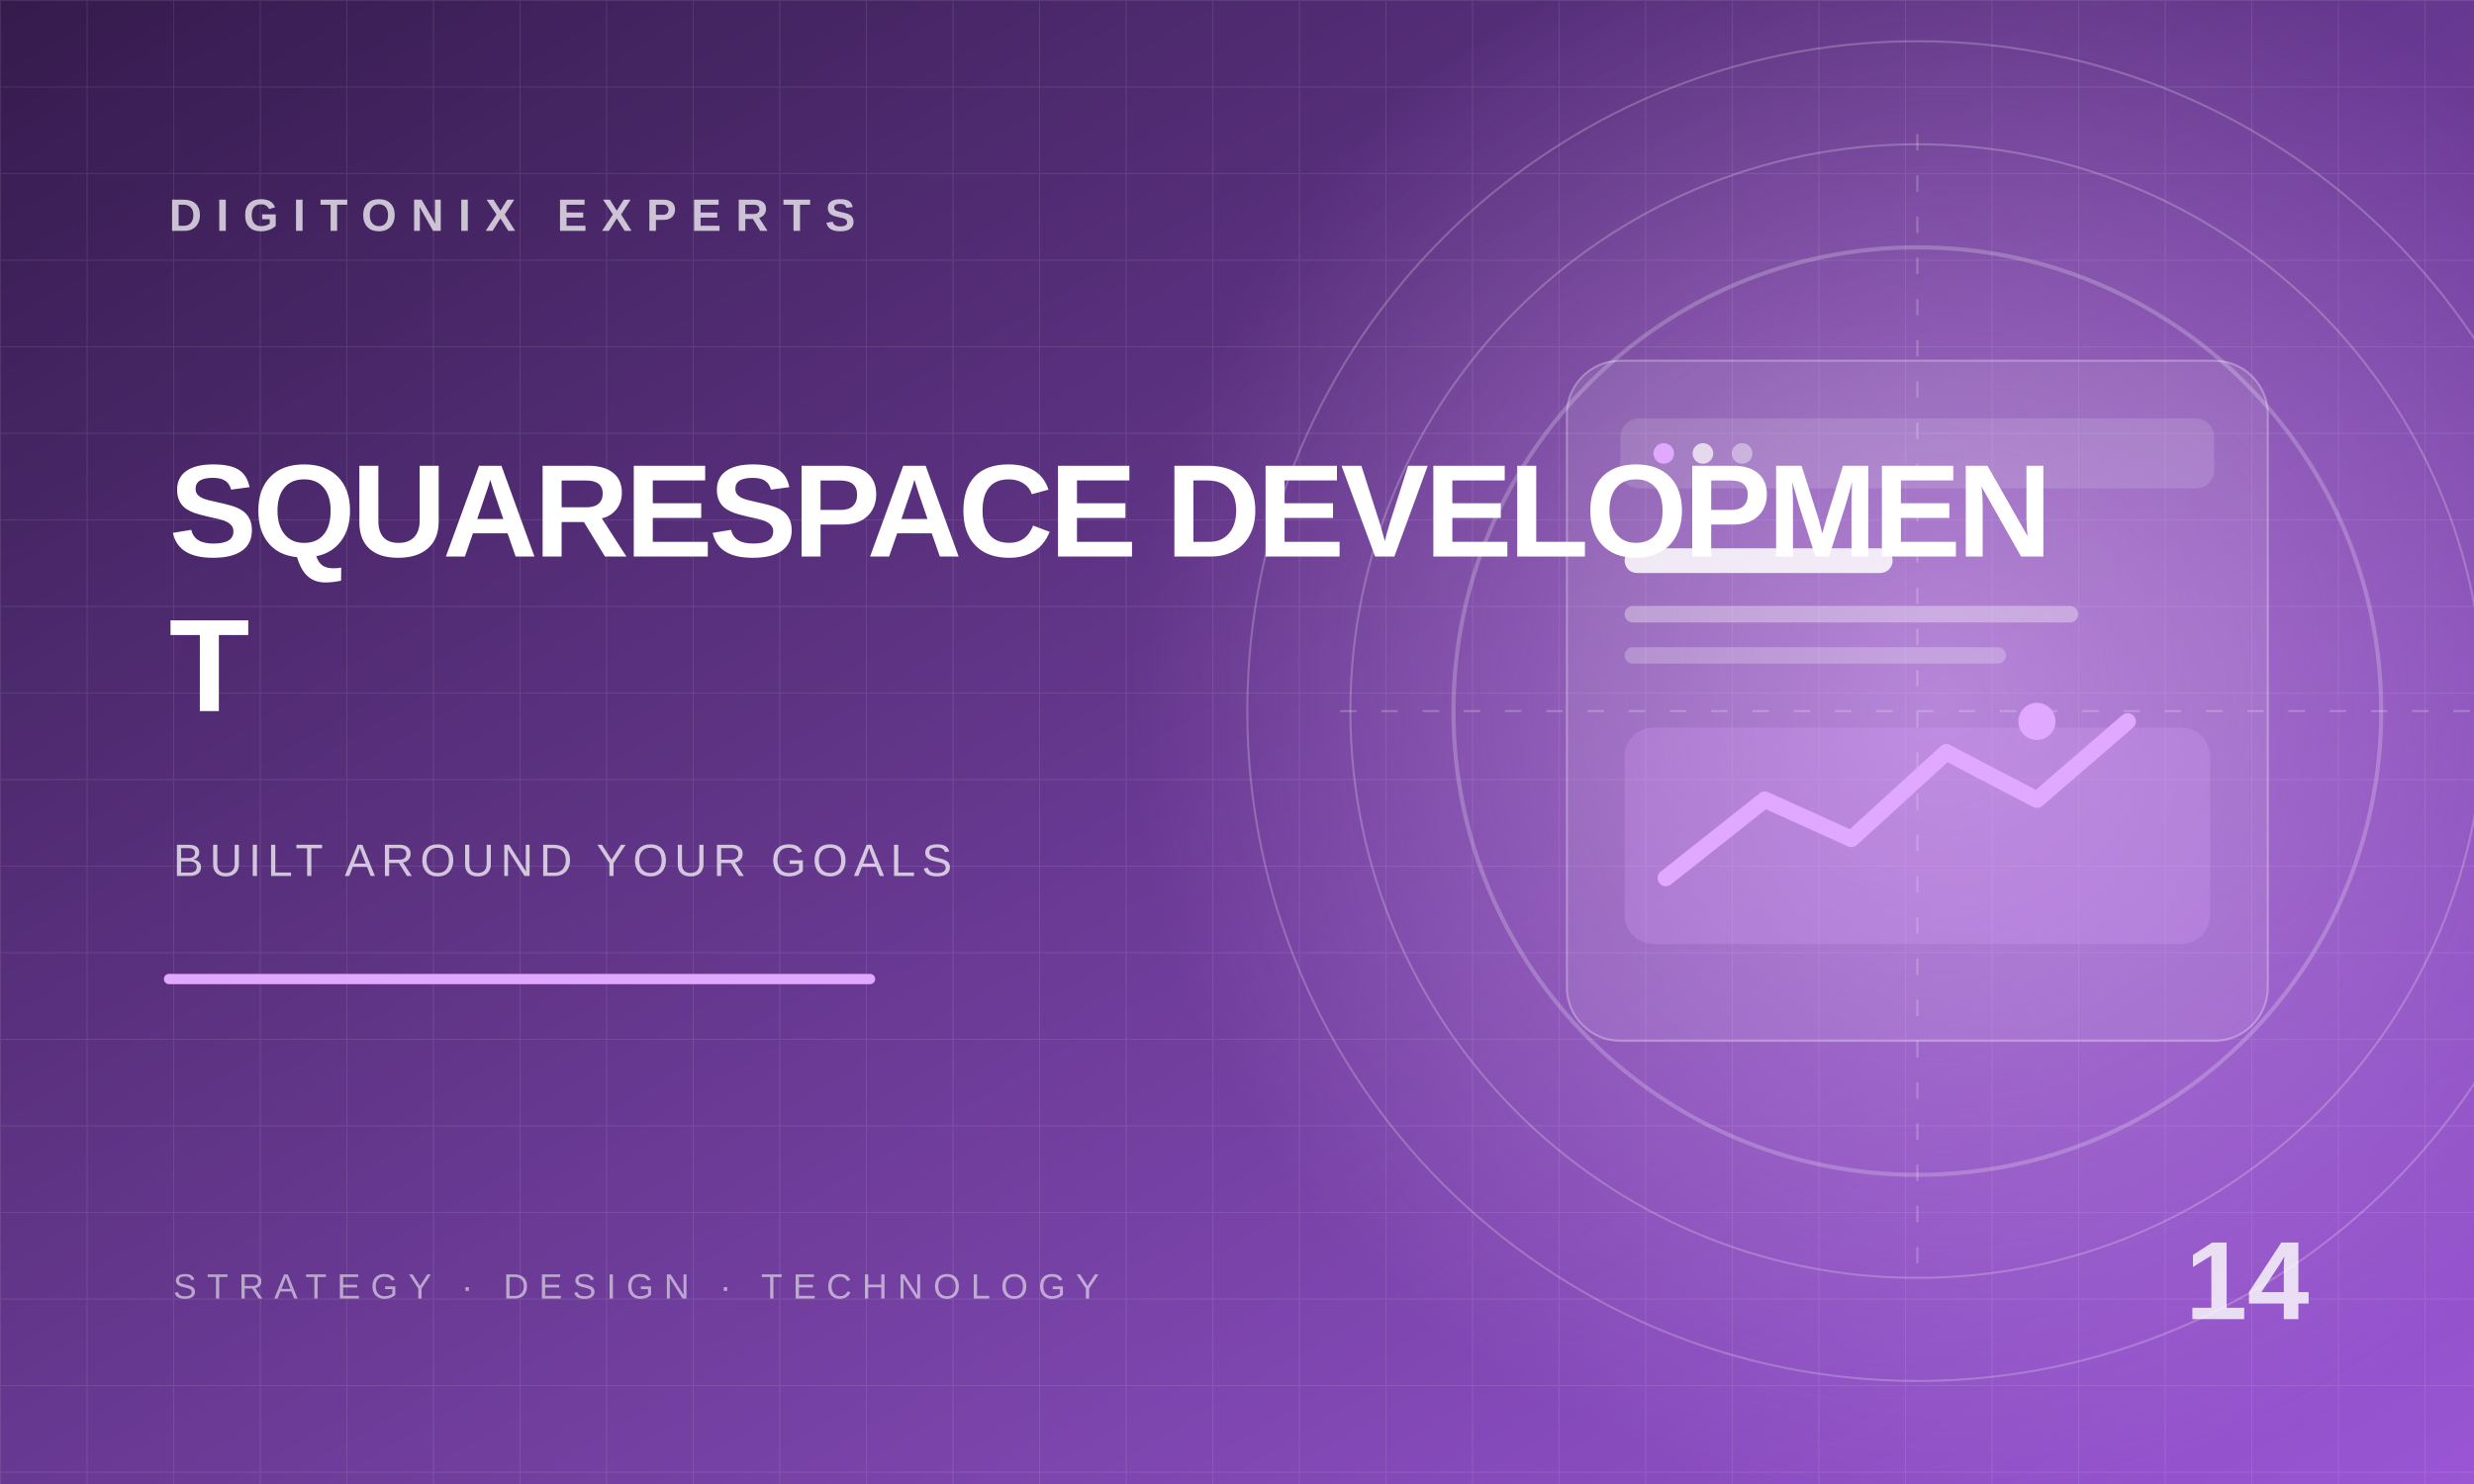
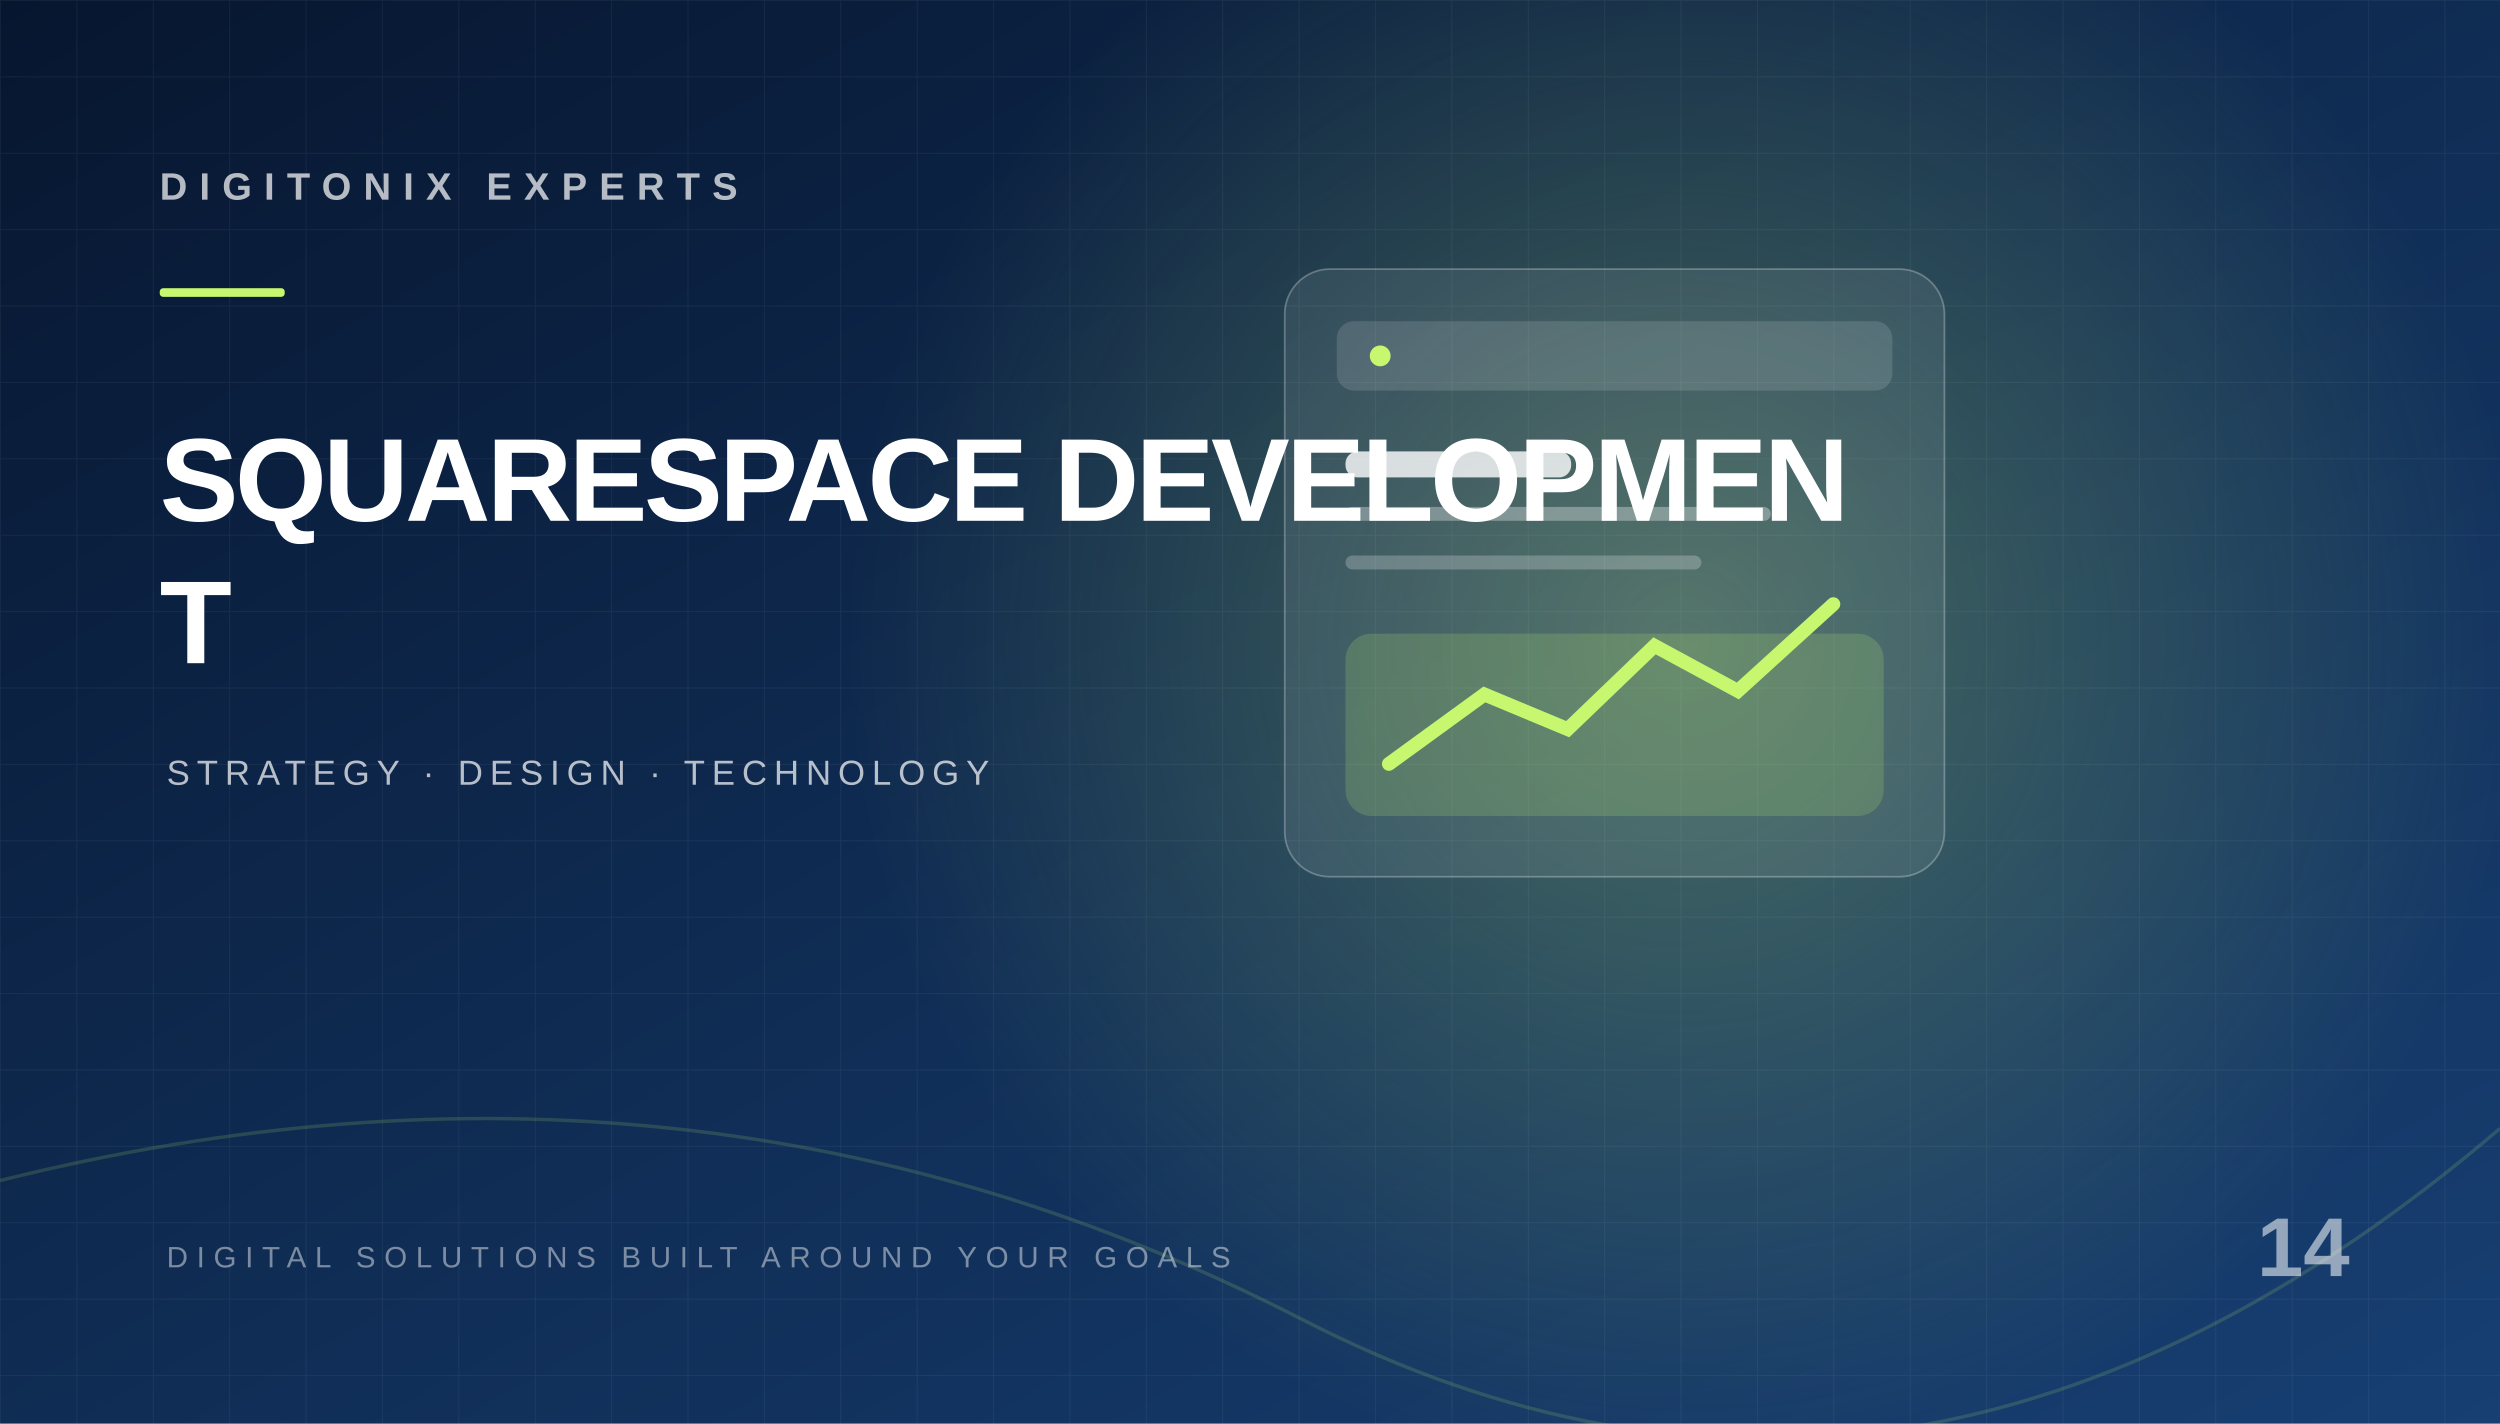
- <svg xmlns="http://www.w3.org/2000/svg" width="1200" height="720" viewBox="0 0 1200 720" role="img" aria-labelledby="title desc">
+ <svg xmlns="http://www.w3.org/2000/svg" width="1440" height="820" viewBox="0 0 1440 820">
  <defs>
    <linearGradient id="bg" x1="0" y1="0" x2="1" y2="1">
-       <stop stop-color="#351b4d" />
-       <stop offset="1" stop-color="#9a56d5" />
+       <stop stop-color="#07162f" />
+       <stop offset=".55" stop-color="#102e57" />
+       <stop offset="1" stop-color="#173f72" />
    </linearGradient>
    <radialGradient id="glow">
-       <stop stop-color="#e0a8ff" stop-opacity=".55" />
-       <stop offset="1" stop-color="#e0a8ff" stop-opacity="0" />
+       <stop stop-color="hsl(81,88%,70%)" stop-opacity=".3" />
+       <stop offset="1" stop-color="hsl(81,88%,70%)" stop-opacity="0" />
    </radialGradient>
-     <pattern id="grid" width="42" height="42" patternUnits="userSpaceOnUse">
-       <path d="M42 0H0V42" fill="none" stroke="#fff" stroke-opacity=".09" />
+     <pattern id="grid" width="44" height="44" patternUnits="userSpaceOnUse">
+       <path d="M44 0H0V44" fill="none" stroke="#fff" stroke-opacity=".055" />
    </pattern>
  </defs>
-   <rect width="1200" height="720" fill="url(#bg)" />
-   <rect width="1200" height="720" fill="url(#grid)" />
-   <circle cx="940" cy="340" r="390" fill="url(#glow)" />
-   <g fill="none" stroke="#fff" stroke-opacity=".22">
-     <circle cx="930" cy="345" r="225" stroke-width="2" />
-     <circle cx="930" cy="345" r="275" />
-     <circle cx="930" cy="345" r="325" />
-     <path d="M650 345h560M930 65v560" stroke-dasharray="8 12" />
+   <rect width="1440" height="820" fill="url(#bg)" />
+   <rect width="1440" height="820" fill="url(#grid)" />
+   <circle cx="970" cy="370" r="480" fill="url(#glow)" />
+   <path d="M0 680Q400 580 750 760T1440 650" fill="none" stroke="hsl(81,88%,70%)" stroke-opacity=".15" stroke-width="2" />
+   <rect x="740" y="155" width="380" height="350" rx="26" fill="#fff" fill-opacity=".08" stroke="#fff" stroke-opacity=".28" />
+   <rect x="770" y="185" width="320" height="40" rx="10" fill="#fff" fill-opacity=".13" />
+   <circle cx="795" cy="205" r="6" fill="hsl(81,88%,70%)" />
+   <rect x="775" y="260" width="130" height="15" rx="7" fill="#fff" fill-opacity=".8" />
+   <rect x="775" y="292" width="245" height="8" rx="4" fill="#fff" fill-opacity=".32" />
+   <rect x="775" y="320" width="205" height="8" rx="4" fill="#fff" fill-opacity=".23" />
+   <rect x="775" y="365" width="310" height="105" rx="15" fill="hsl(81,88%,70%)" fill-opacity=".18" />
+   <path d="M800 440l55-40 48 20 50-48 48 26 55-50" fill="none" stroke="hsl(81,88%,70%)" stroke-width="8" stroke-linecap="round" />
+   <g font-family="Arial,sans-serif" fill="#fff">
+     <text x="92" y="115" font-size="22" font-weight="700" letter-spacing="7" opacity=".7">DIGITONIX EXPERTS</text>
+     <rect x="92" y="166" width="72" height="5" rx="2" fill="hsl(81,88%,70%)" />
+     <text x="92" y="300" font-size="68" font-weight="800" letter-spacing="-2">SQUARESPACE DEVELOPMEN</text>
+     <text x="92" y="382" font-size="68" font-weight="800" letter-spacing="-2">T</text>
+     <text x="96" y="452" font-size="20" letter-spacing="4" opacity=".7">STRATEGY · DESIGN · TECHNOLOGY</text>
+     <text x="96" y="730" font-size="17" letter-spacing="5" opacity=".45">DIGITAL SOLUTIONS BUILT AROUND YOUR GOALS</text>
+     <text x="1300" y="735" font-size="48" font-weight="800" opacity=".55">14</text>
  </g>
-   <g transform="translate(760 175)">
-     <rect x="0" y="0" width="340" height="330" rx="26" fill="#fff" fill-opacity=".10" stroke="#fff" stroke-opacity=".3" />
-     <rect x="26" y="28" width="288" height="34" rx="9" fill="#fff" fill-opacity=".13" />
-     <circle cx="47" cy="45" r="5" fill="#e0a8ff" />
-     <circle cx="66" cy="45" r="5" fill="#fff" fill-opacity=".7" />
-     <circle cx="85" cy="45" r="5" fill="#fff" fill-opacity=".4" />
-     <rect x="28" y="91" width="130" height="12" rx="6" fill="#fff" fill-opacity=".85" />
-     <rect x="28" y="119" width="220" height="8" rx="4" fill="#fff" fill-opacity=".34" />
-     <rect x="28" y="139" width="185" height="8" rx="4" fill="#fff" fill-opacity=".24" />
-     <rect x="28" y="178" width="284" height="105" rx="14" fill="#e0a8ff" fill-opacity=".22" />
-     <path d="M48 251l48-38 42 19 46-42 44 23 44-38" fill="none" stroke="#e0a8ff" stroke-width="8" stroke-linecap="round" stroke-linejoin="round" />
-     <circle cx="228" cy="175" r="9" fill="#e0a8ff" />
-   </g>
-   <g fill="#fff">
-     <text x="82" y="112" font-family="Arial,sans-serif" font-size="22" font-weight="700" letter-spacing="7" opacity=".72">DIGITONIX EXPERTS</text>
-     <text x="82" y="270" font-family="Arial,sans-serif" font-size="64" font-weight="800" letter-spacing="-2">SQUARESPACE DEVELOPMEN</text>
-     <text x="82" y="345" font-family="Arial,sans-serif" font-size="64" font-weight="800" letter-spacing="-2">T</text>
-     <text x="84" y="425" font-family="Arial,sans-serif" font-size="22" letter-spacing="3" opacity=".72">BUILT AROUND YOUR GOALS</text>
-     <text x="84" y="630" font-family="Arial,sans-serif" font-size="17" letter-spacing="5" opacity=".55">STRATEGY  ·  DESIGN  ·  TECHNOLOGY</text>
-     <text x="1060" y="640" font-family="Arial,sans-serif" font-size="54" font-weight="800" opacity=".8">14</text>
-   </g>
-   <path d="M82 475h340" stroke="#e0a8ff" stroke-width="5" stroke-linecap="round" />
</svg>
